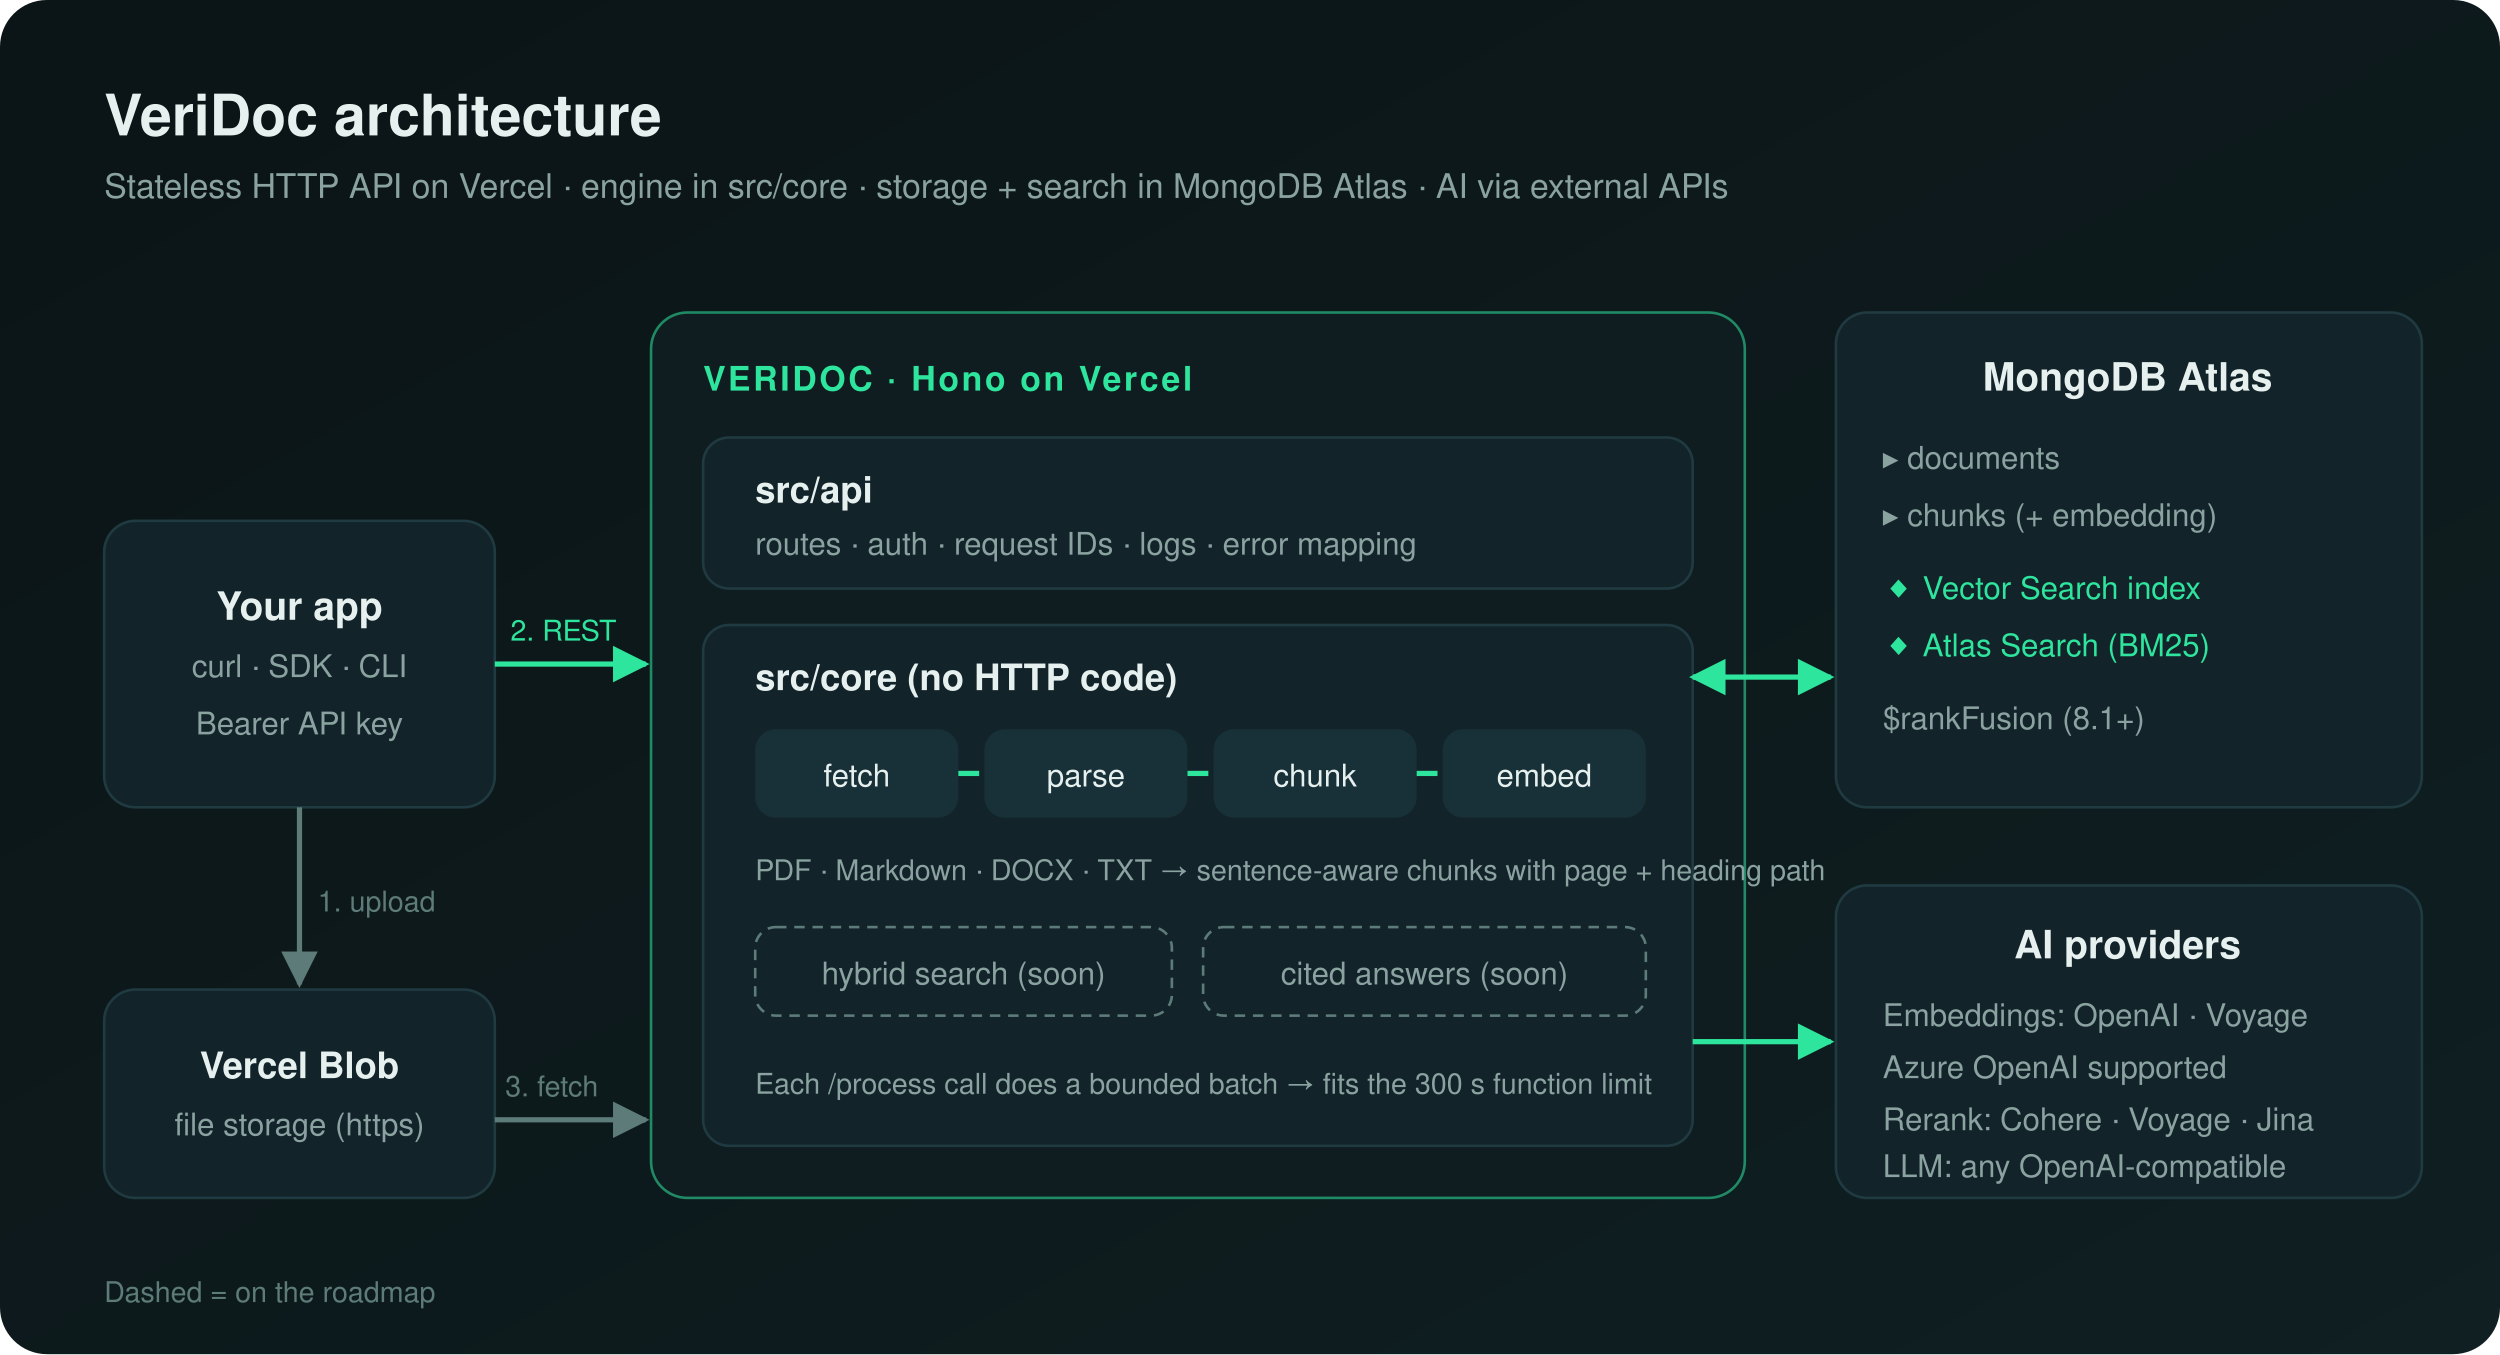
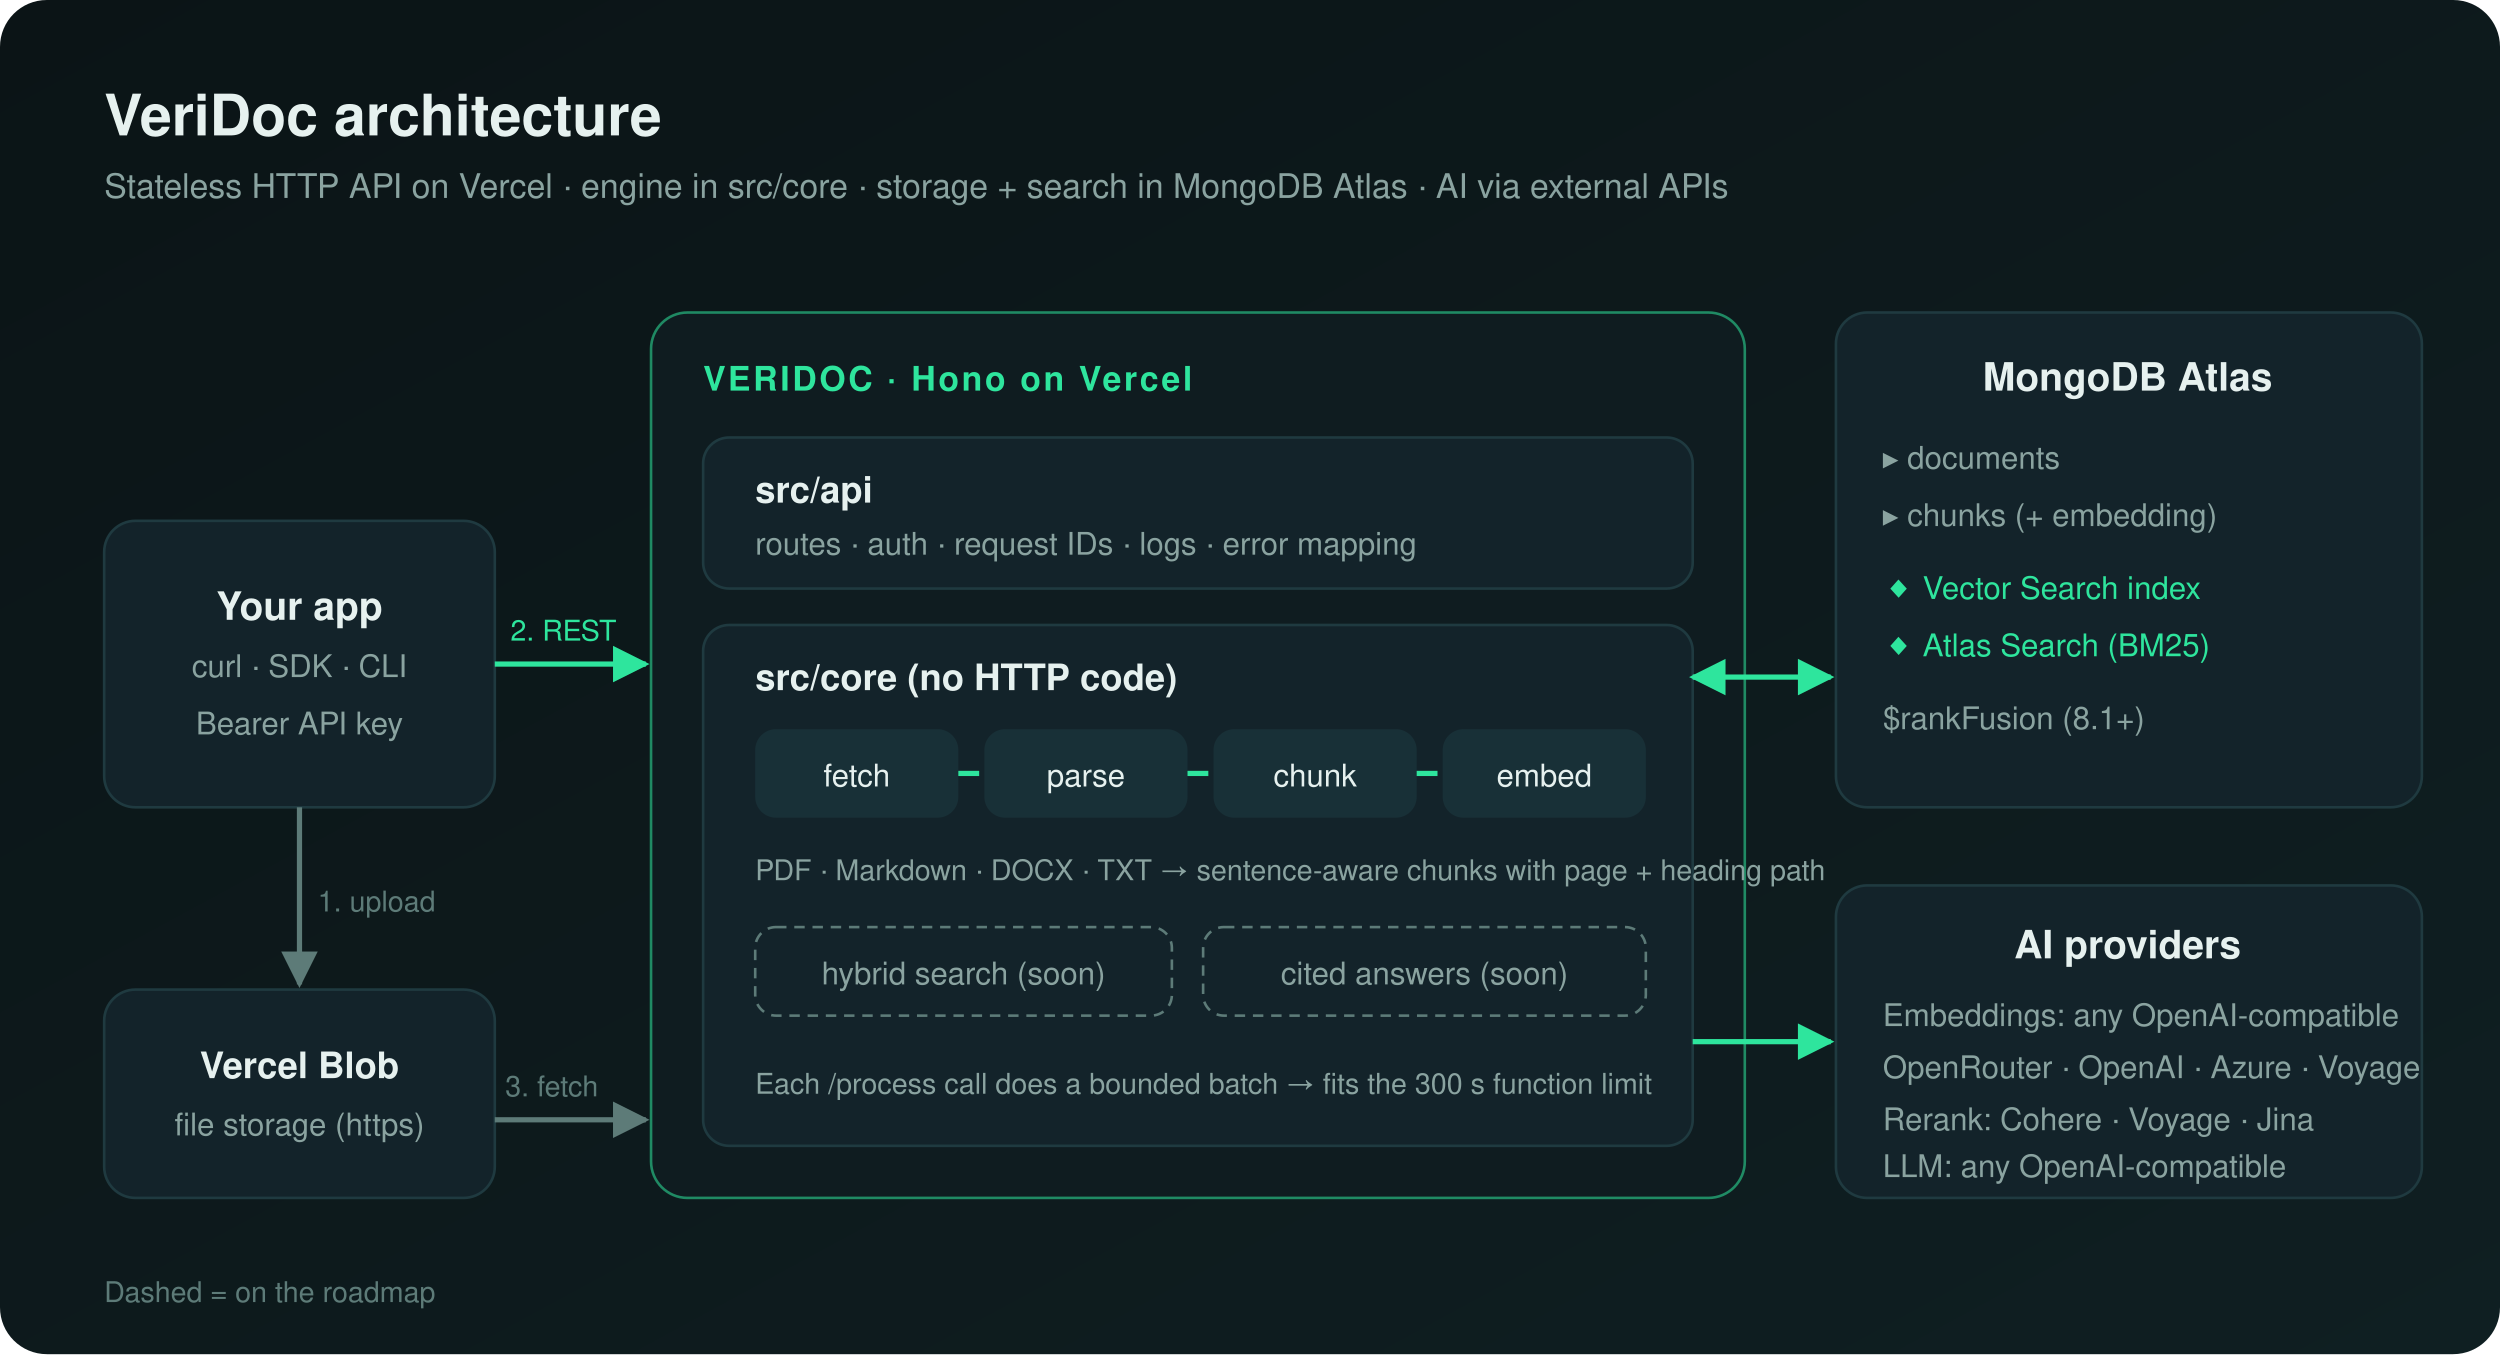
<svg xmlns="http://www.w3.org/2000/svg" viewBox="0 0 960 520" width="960" height="520" font-family="-apple-system,BlinkMacSystemFont,'Segoe UI',Helvetica,Arial,sans-serif">
  <defs>
    <linearGradient id="bg" x1="0" y1="0" x2="1" y2="1">
      <stop offset="0" stop-color="#0b1416" />
      <stop offset="1" stop-color="#0f1f22" />
    </linearGradient>
    <marker id="a" viewBox="0 0 10 10" refX="9" refY="5" markerWidth="7" markerHeight="7" orient="auto-start-reverse">
      <path d="M0 0L10 5L0 10z" fill="#2ee59d" />
    </marker>
    <marker id="g" viewBox="0 0 10 10" refX="9" refY="5" markerWidth="7" markerHeight="7" orient="auto-start-reverse">
      <path d="M0 0L10 5L0 10z" fill="#5d7b78" />
    </marker>
  </defs>
  <rect width="960" height="520" rx="18" fill="url(#bg)" />
  <text x="40" y="52" fill="#e6f1ef" font-size="22" font-weight="700">VeriDoc architecture</text>
  <text x="40" y="76" fill="#8aa3a0" font-size="13">Stateless HTTP API on Vercel · engine in src/core · storage + search in MongoDB Atlas · AI via external APIs</text>
  <rect x="40" y="200" width="150" height="110" rx="12" fill="#13232a" stroke="#1f3a40" />
  <text x="115" y="238" text-anchor="middle" fill="#e6f1ef" font-size="15" font-weight="600">Your app</text>
  <text x="115" y="260" text-anchor="middle" fill="#8aa3a0" font-size="12">curl · SDK · CLI</text>
  <text x="115" y="282" text-anchor="middle" fill="#8aa3a0" font-size="12">Bearer API key</text>
  <rect x="40" y="380" width="150" height="80" rx="12" fill="#13232a" stroke="#1f3a40" />
  <text x="115" y="414" text-anchor="middle" fill="#e6f1ef" font-size="14" font-weight="600">Vercel Blob</text>
  <text x="115" y="436" text-anchor="middle" fill="#8aa3a0" font-size="12">file storage (https)</text>
  <path d="M115 310 V378" stroke="#5d7b78" stroke-width="2" marker-end="url(#g)" />
  <text x="122" y="350" fill="#5d7b78" font-size="11">1. upload</text>
  <rect x="250" y="120" width="420" height="340" rx="14" fill="#0f1c20" stroke="#2ee59d" stroke-opacity=".55" />
  <text x="270" y="150" fill="#2ee59d" font-size="13" font-weight="700" letter-spacing="1">VERIDOC  ·  Hono on Vercel</text>
  <rect x="270" y="168" width="380" height="58" rx="10" fill="#13232a" stroke="#1f3a40" />
  <text x="290" y="193" fill="#e6f1ef" font-size="14" font-weight="600">src/api</text>
  <text x="290" y="213" fill="#8aa3a0" font-size="12">routes · auth · request IDs · logs · error mapping</text>
  <rect x="270" y="240" width="380" height="200" rx="10" fill="#13232a" stroke="#1f3a40" />
  <text x="290" y="265" fill="#e6f1ef" font-size="14" font-weight="600">src/core  (no HTTP code)</text>
  <g font-size="12" fill="#e6f1ef">
    <rect x="290" y="280" width="78" height="34" rx="8" fill="#183037" />
    <text x="329" y="302" text-anchor="middle">fetch</text>
    <rect x="378" y="280" width="78" height="34" rx="8" fill="#183037" />
    <text x="417" y="302" text-anchor="middle">parse</text>
    <rect x="466" y="280" width="78" height="34" rx="8" fill="#183037" />
    <text x="505" y="302" text-anchor="middle">chunk</text>
    <rect x="554" y="280" width="78" height="34" rx="8" fill="#183037" />
    <text x="593" y="302" text-anchor="middle">embed</text>
  </g>
  <path d="M368 297h8M456 297h8M544 297h8" stroke="#2ee59d" stroke-width="2" />
  <text x="290" y="338" fill="#8aa3a0" font-size="11">PDF · Markdown · DOCX · TXT → sentence-aware chunks with page + heading path</text>
  <g font-size="12">
    <rect x="290" y="356" width="160" height="34" rx="8" fill="none" stroke="#5d7b78" stroke-dasharray="4 3" />
    <text x="370" y="378" text-anchor="middle" fill="#8aa3a0">hybrid search (soon)</text>
    <rect x="462" y="356" width="170" height="34" rx="8" fill="none" stroke="#5d7b78" stroke-dasharray="4 3" />
    <text x="547" y="378" text-anchor="middle" fill="#8aa3a0">cited answers (soon)</text>
  </g>
  <text x="290" y="420" fill="#8aa3a0" font-size="11">Each /process call does a bounded batch → fits the 300 s function limit</text>
  <path d="M190 255 H248" stroke="#2ee59d" stroke-width="2" marker-end="url(#a)" />
  <text x="196" y="246" fill="#2ee59d" font-size="11">2. REST</text>
  <path d="M190 430 H248" stroke="#5d7b78" stroke-width="2" marker-end="url(#g)" />
  <text x="194" y="421" fill="#5d7b78" font-size="11">3. fetch</text>
  <rect x="705" y="120" width="225" height="190" rx="12" fill="#13232a" stroke="#1f3a40" />
  <text x="817" y="150" text-anchor="middle" fill="#e6f1ef" font-size="15" font-weight="600">MongoDB Atlas</text>
  <g font-size="12" fill="#8aa3a0">
    <text x="723" y="180">▸ documents</text>
    <text x="723" y="202">▸ chunks (+ embedding)</text>
    <text x="723" y="230" fill="#2ee59d">◆ Vector Search index</text>
    <text x="723" y="252" fill="#2ee59d">◆ Atlas Search (BM25)</text>
    <text x="723" y="280">$rankFusion (8.1+)</text>
  </g>
  <path d="M650 260 H703" stroke="#2ee59d" stroke-width="2" marker-end="url(#a)" marker-start="url(#a)" />
  <rect x="705" y="340" width="225" height="120" rx="12" fill="#13232a" stroke="#1f3a40" />
  <text x="817" y="368" text-anchor="middle" fill="#e6f1ef" font-size="15" font-weight="600">AI providers</text>
  <g font-size="12" fill="#8aa3a0">
-     <text x="723" y="394">Embeddings: OpenAI · Voyage</text>
-     <text x="723" y="414">Azure OpenAI supported</text>
+     <text x="723" y="394">Embeddings: any OpenAI-compatible</text>
+     <text x="723" y="414">OpenRouter · OpenAI · Azure · Voyage</text>
    <text x="723" y="434">Rerank: Cohere · Voyage · Jina</text>
    <text x="723" y="452">LLM: any OpenAI-compatible</text>
  </g>
  <path d="M650 400 H703" stroke="#2ee59d" stroke-width="2" marker-end="url(#a)" />
  <text x="40" y="500" fill="#5d7b78" font-size="11">Dashed = on the roadmap</text>
</svg>
